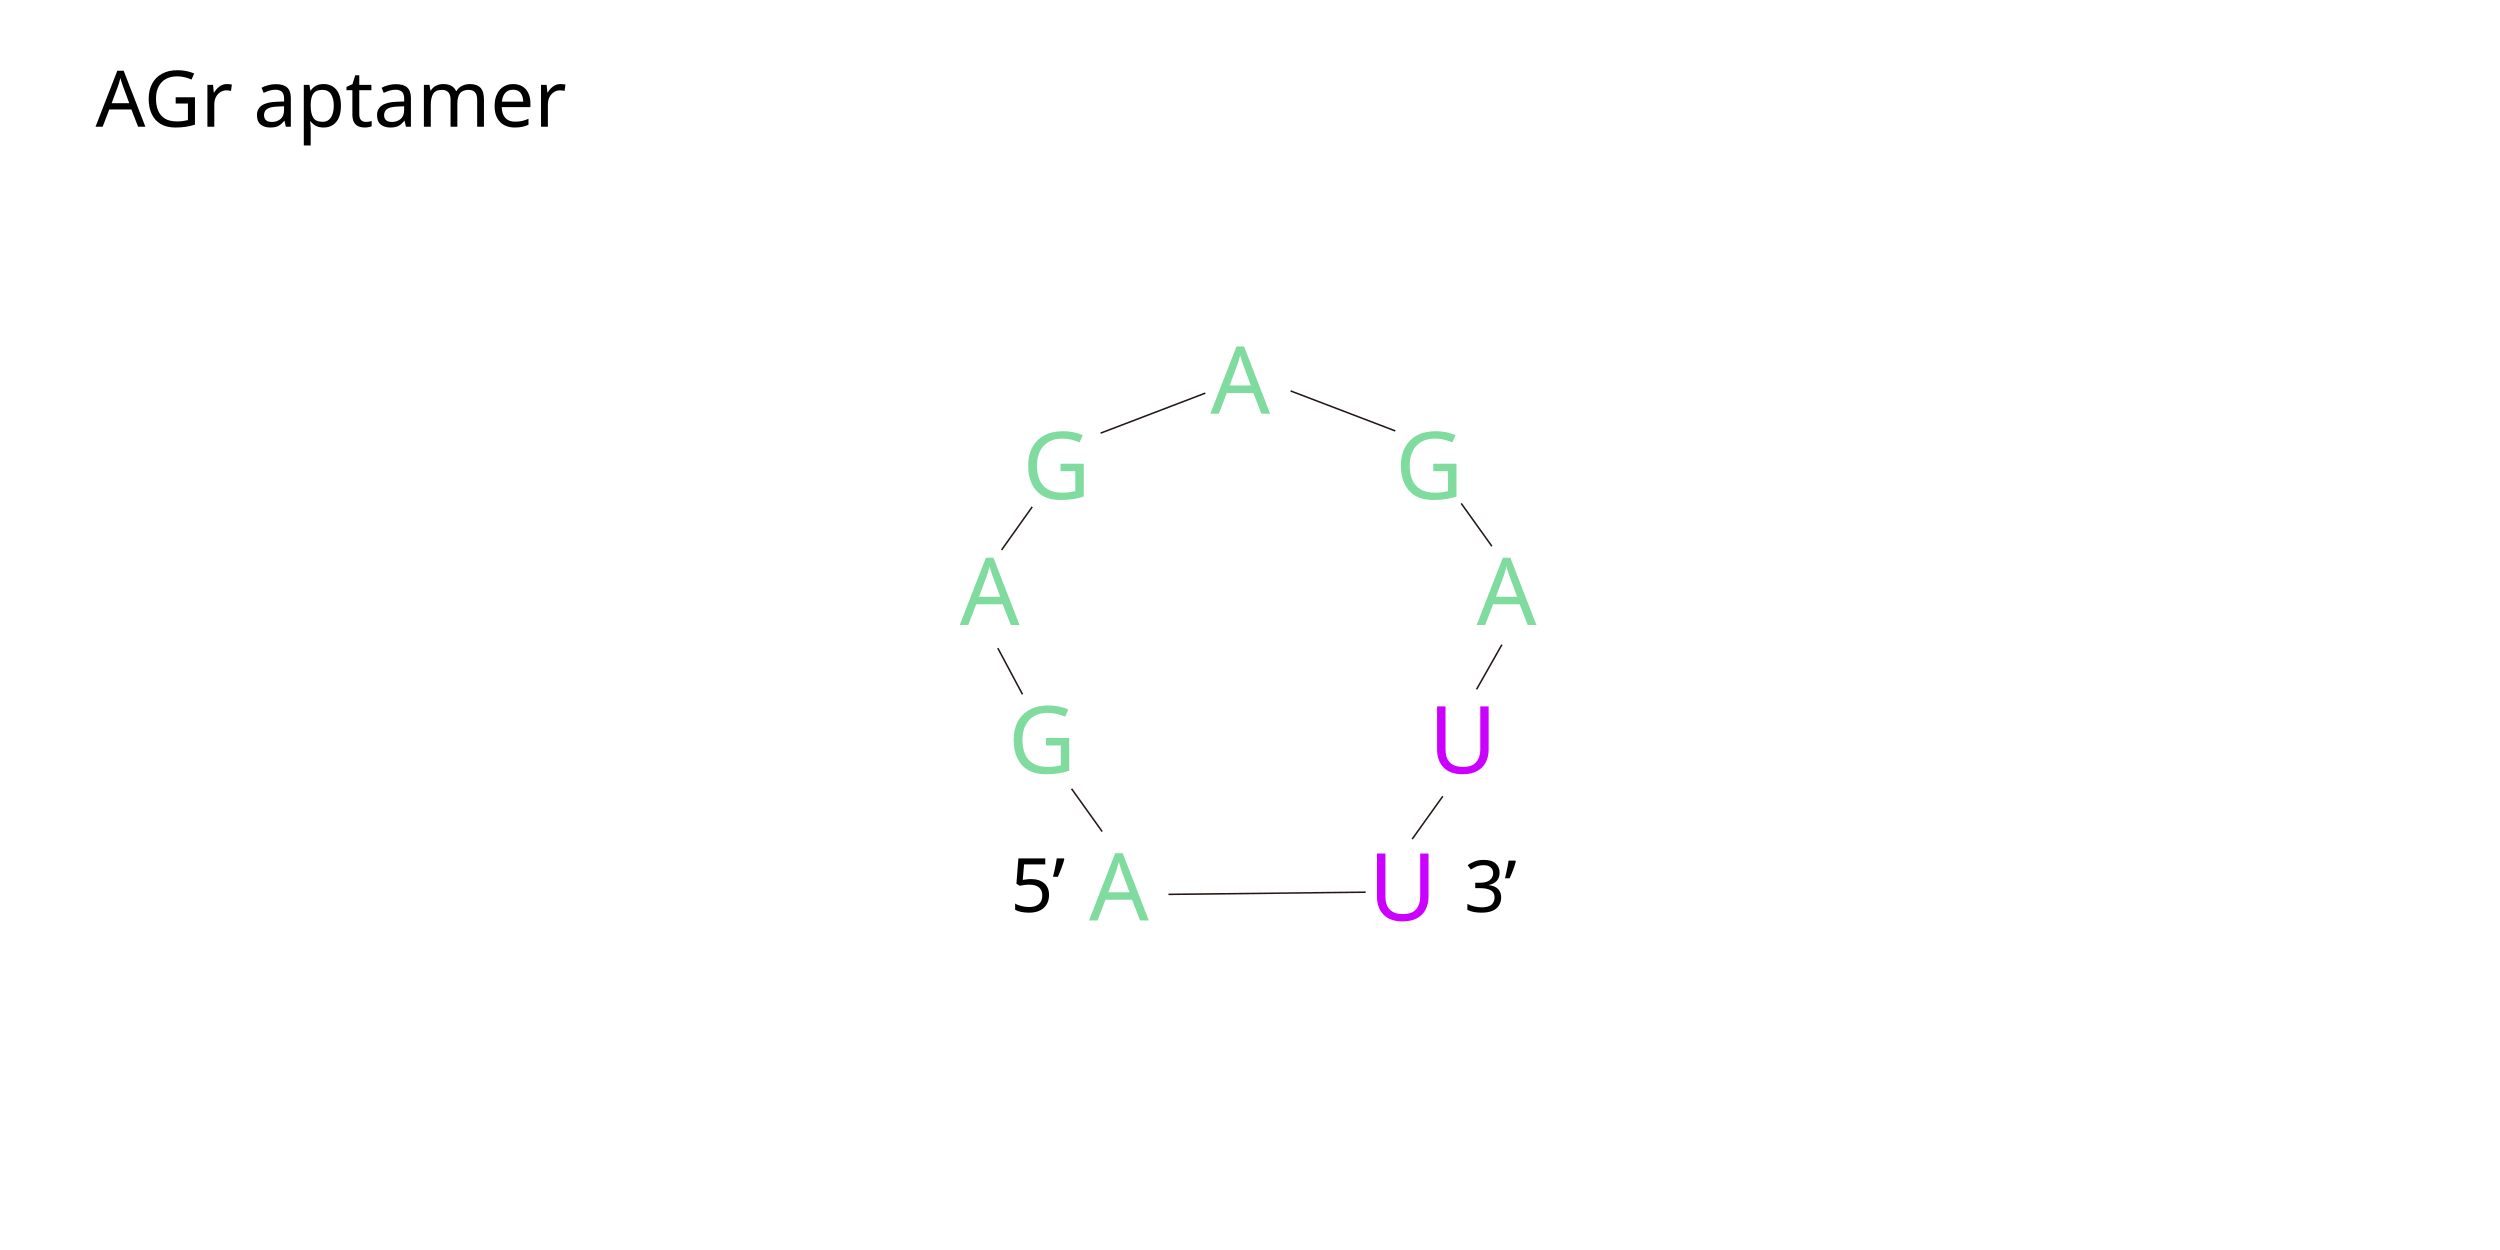
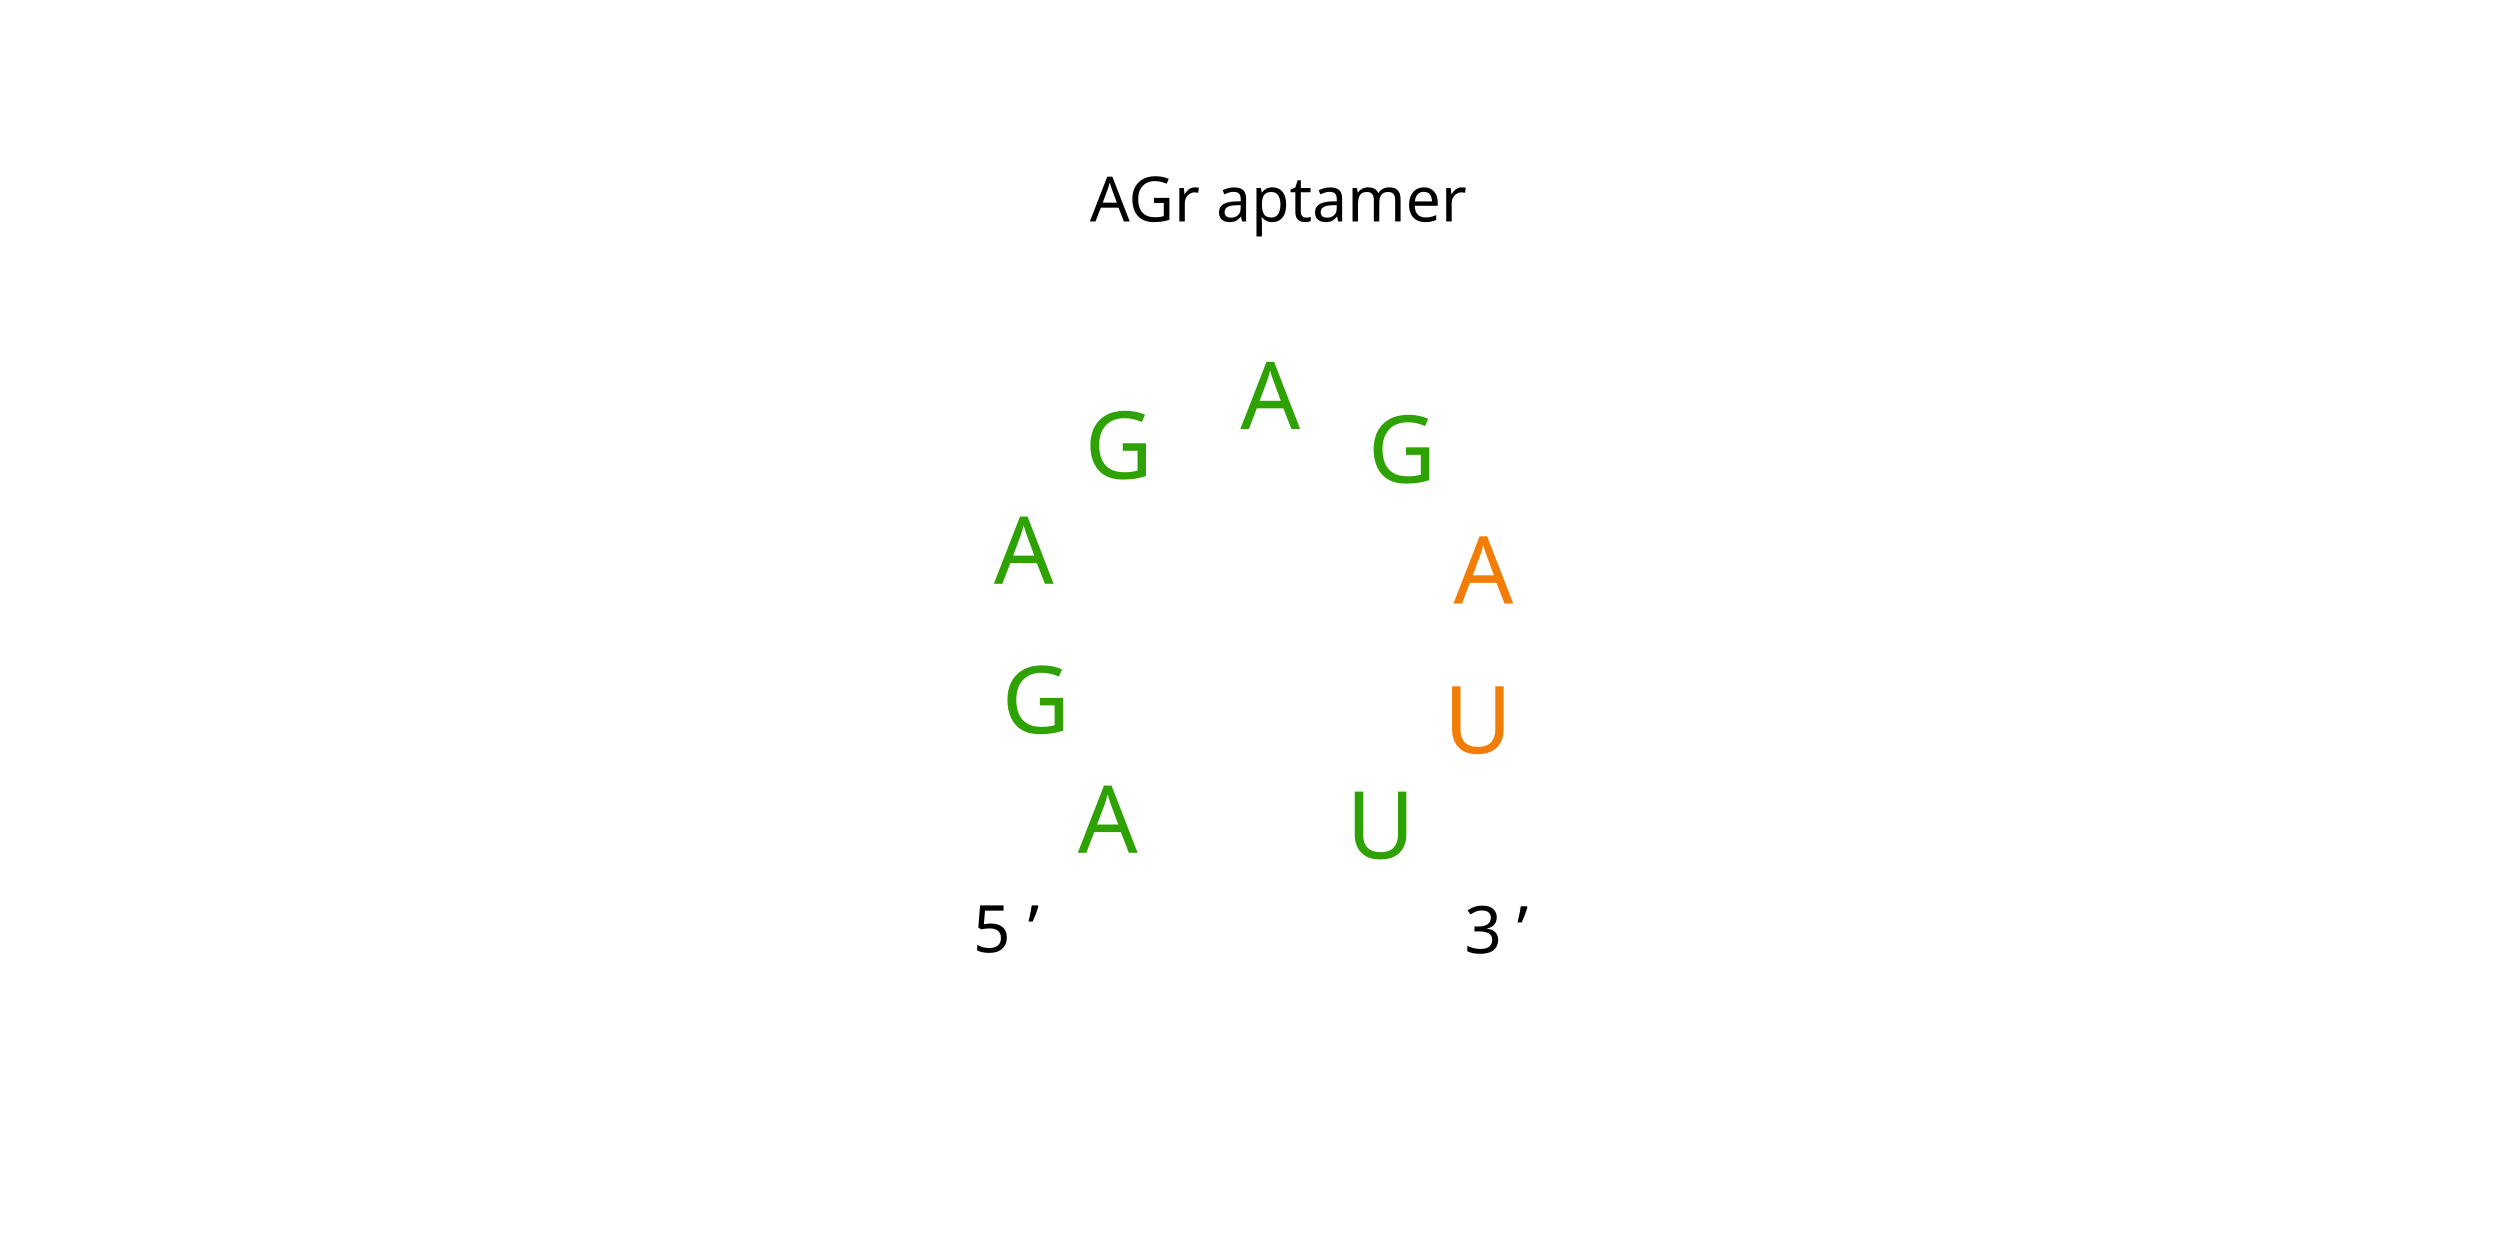
- <svg xmlns="http://www.w3.org/2000/svg" version="1.1" id="图层_1" x="0px" y="0px" viewBox="0 0 800 400" style="enable-background:new 0 0 800 400;" xml:space="preserve">
+ <svg xmlns="http://www.w3.org/2000/svg" version="1.1" id="_图层_1" x="0px" y="0px" viewBox="0 0 800 400" style="enable-background:new 0 0 800 400;" xml:space="preserve">
  <style type="text/css">
- 	.st0{fill:#80DB9E;}
+ 	.st0{fill:#2EA103;}
	.st1{font-family:'ArialMT';}
	.st2{font-size:30px;}
- 	.st3{letter-spacing:-3;}
- 	.st4{fill:#CC00FF;}
- 	.st5{font-size:25px;}
- 	.st6{font-size:24px;}
- 	.st7{font-size:23px;}
- 	.st8{fill:none;}
- 	.st9{fill:none;stroke:#231815;stroke-width:0.5;stroke-miterlimit:10;}
+ 	.st3{letter-spacing:-4;}
+ 	.st4{font-size:20px;}
+ 	.st5{font-size:21px;}
+ 	.st6{fill:#F17D07;}
</style>
-   <g id="ID000004">
-     <text transform="matrix(1 0 0 1 307.11 200)" class="st0 st1 st2 st3">A</text>
+   <g>
+     <text transform="matrix(1 0 0 1 318.0262 186.8134)" class="st0 st1 st2 st3">A</text>
+     <text transform="matrix(1 0 0 1 320.5535 234.63)" class="st0 st1 st2">G</text>
+     <text transform="matrix(1 0 0 1 344.8929 272.8915)" class="st0 st1 st2 st3">A</text>
+     <text transform="matrix(1 0 0 1 437.7335 154.4608)" class="st0 st1 st2">G</text>
+     <text transform="matrix(1 0 0 1 430.8183 274.726)" class="st0 st1 st2">U</text>
+     <text transform="matrix(1 0 0 1 347.0852 153.1583)" class="st0 st1 st2">G</text>
+     <text transform="matrix(1 0 0 1 348.7497 70.8743)" class="st1 st4">AGr aptamer</text>
+     <text transform="matrix(1 0 0 1 311.3755 304.7278)" class="st1 st5">5</text>
+     <text transform="matrix(1 0 0 1 328.8555 304.7278)" class="st1 st5">’</text>
+     <text transform="matrix(1 0 0 1 468.599 305.0081)" class="st1 st5">3</text>
+     <text transform="matrix(1 0 0 1 485.349 305.0081)" class="st1 st5">’</text>
+     <text transform="matrix(1 0 0 1 396.9051 137.2848)" class="st0 st1 st2 st3">A</text>
+     <text transform="matrix(1 0 0 1 465.1017 193.1369)" class="st6 st1 st2 st3">A</text>
+     <text transform="matrix(1 0 0 1 461.96 241.0504)" class="st6 st1 st2">U</text>
  </g>
-   <g id="ID000005">
-     <text transform="matrix(1 0 0 1 322.53 247.46)" class="st0 st1 st2">G</text>
-   </g>
-   <g id="ID000011">
-     <text transform="matrix(1 0 0 1 348.48 294.55)" class="st0 st1 st2 st3">A</text>
-   </g>
-   <g id="ID000012">
-     <text transform="matrix(1 0 0 1 446.45 159.7)" class="st0 st1 st2">G</text>
-   </g>
-   <g id="ID000013">
-     <text transform="matrix(1 0 0 1 437.93 294.55)" class="st4 st1 st2">U</text>
-   </g>
-   <g id="ID000020">
-     <text transform="matrix(1 0 0 1 327.18 159.7)" class="st0 st1 st2">G</text>
-   </g>
-   <text transform="matrix(1 0 0 1 30.5689 40.5566)" class="st1 st5">AGr aptamer</text>
-   <g>
-     <text transform="matrix(1 0 0 1 323.33 291.82)" class="st1 st6">5</text>
-     <text transform="matrix(1 0 0 1 336.68 291.82)" class="st1 st6">’</text>
-   </g>
-   <g>
-     <text transform="matrix(1 0 0 1 468.53 291.82)" class="st1 st7">3</text>
-     <text transform="matrix(1 0 0 1 481.32 291.82)" class="st1 st7">’</text>
-   </g>
-   <g id="ID000004-2">
-     <text transform="matrix(1 0 0 1 387.3 132.39)" class="st0 st1 st2 st3">A</text>
-   </g>
-   <g id="ID000004-3">
-     <text transform="matrix(1 0 0 1 472.52 200)" class="st0 st1 st2 st3">A</text>
-   </g>
-   <g id="ID000013-2">
-     <text transform="matrix(1 0 0 1 457.16 247.46)" class="st4 st1 st2">U</text>
-   </g>
-   <line class="st8" x1="466.4" y1="267.3" x2="476.2" y2="253.6" />
-   <line class="st9" x1="451.9" y1="268.5" x2="461.7" y2="254.8" />
-   <line class="st9" x1="352.7" y1="266.1" x2="342.9" y2="252.4" />
-   <line class="st9" x1="327.2" y1="222.2" x2="319.3" y2="207.4" />
-   <line class="st9" x1="477.4" y1="174.8" x2="467.6" y2="161.1" />
-   <line class="st9" x1="320.5" y1="176" x2="330.3" y2="162.2" />
-   <line class="st9" x1="413" y1="125.1" x2="446.5" y2="137.9" />
-   <line class="st9" x1="385.7" y1="125.8" x2="352.2" y2="138.6" />
-   <line class="st9" x1="472.5" y1="220.6" x2="480.6" y2="206.3" />
-   <line class="st9" x1="373.9" y1="286.2" x2="437" y2="285.5" />
</svg>
